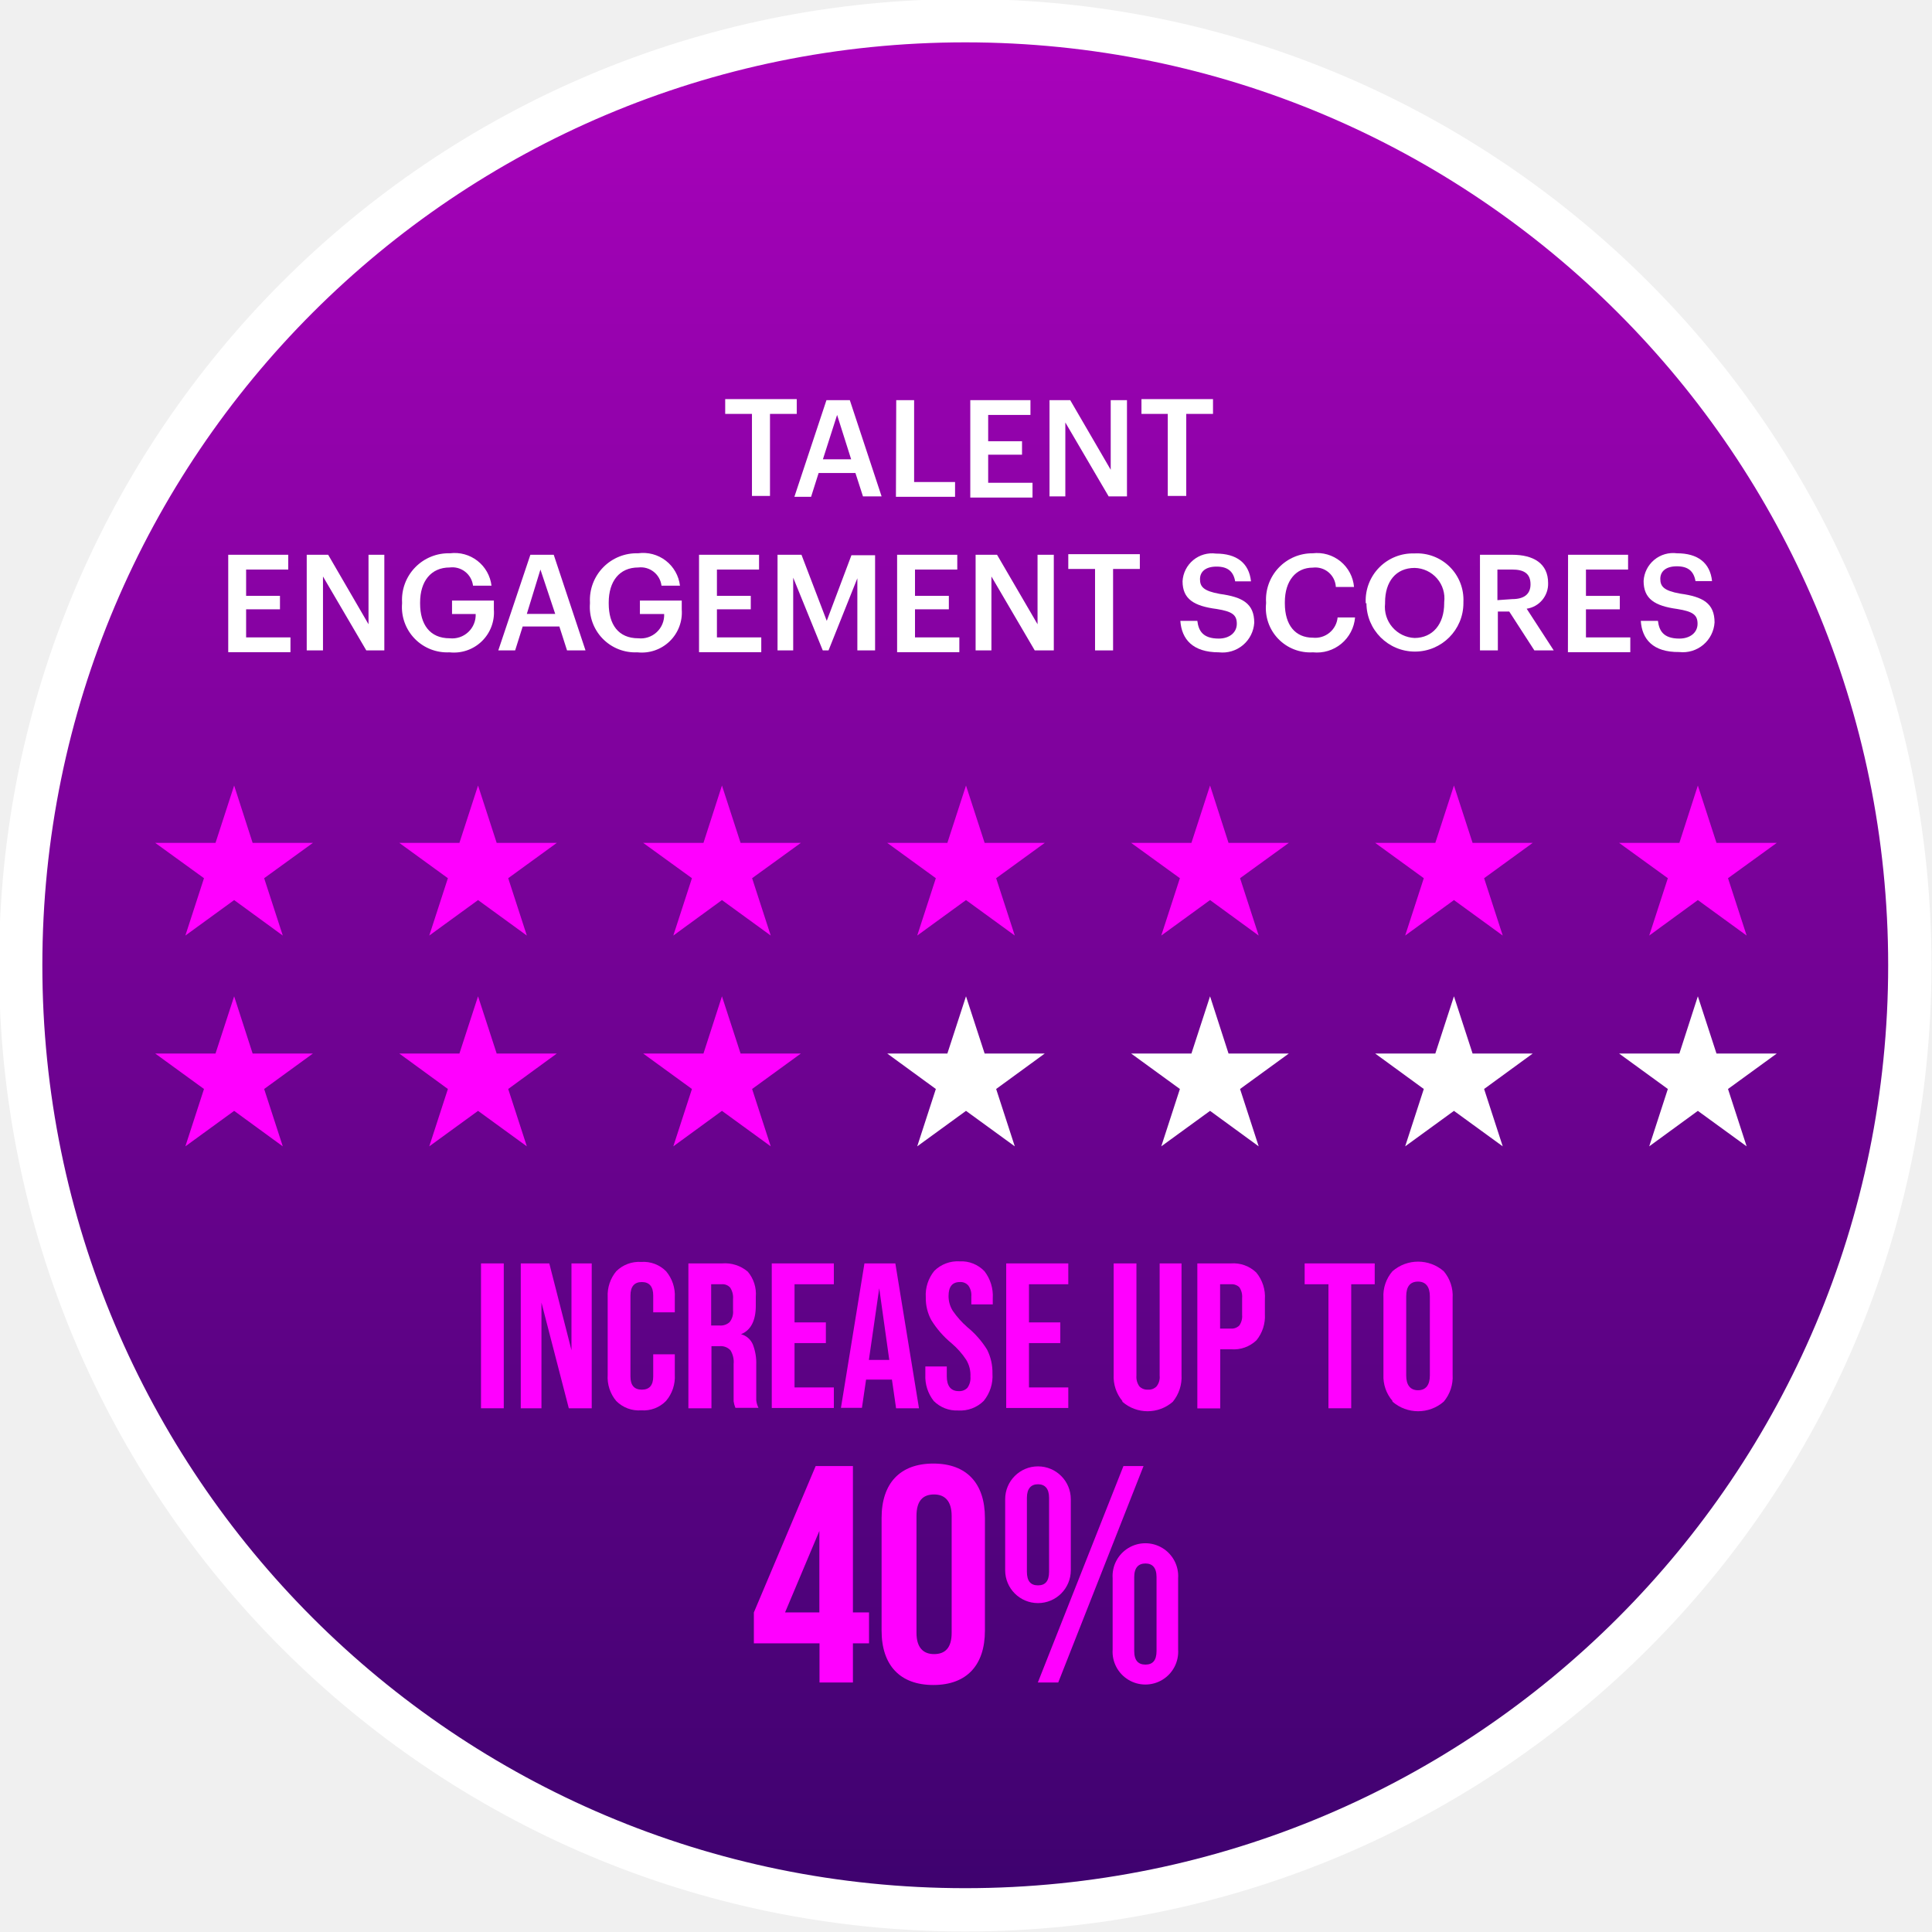
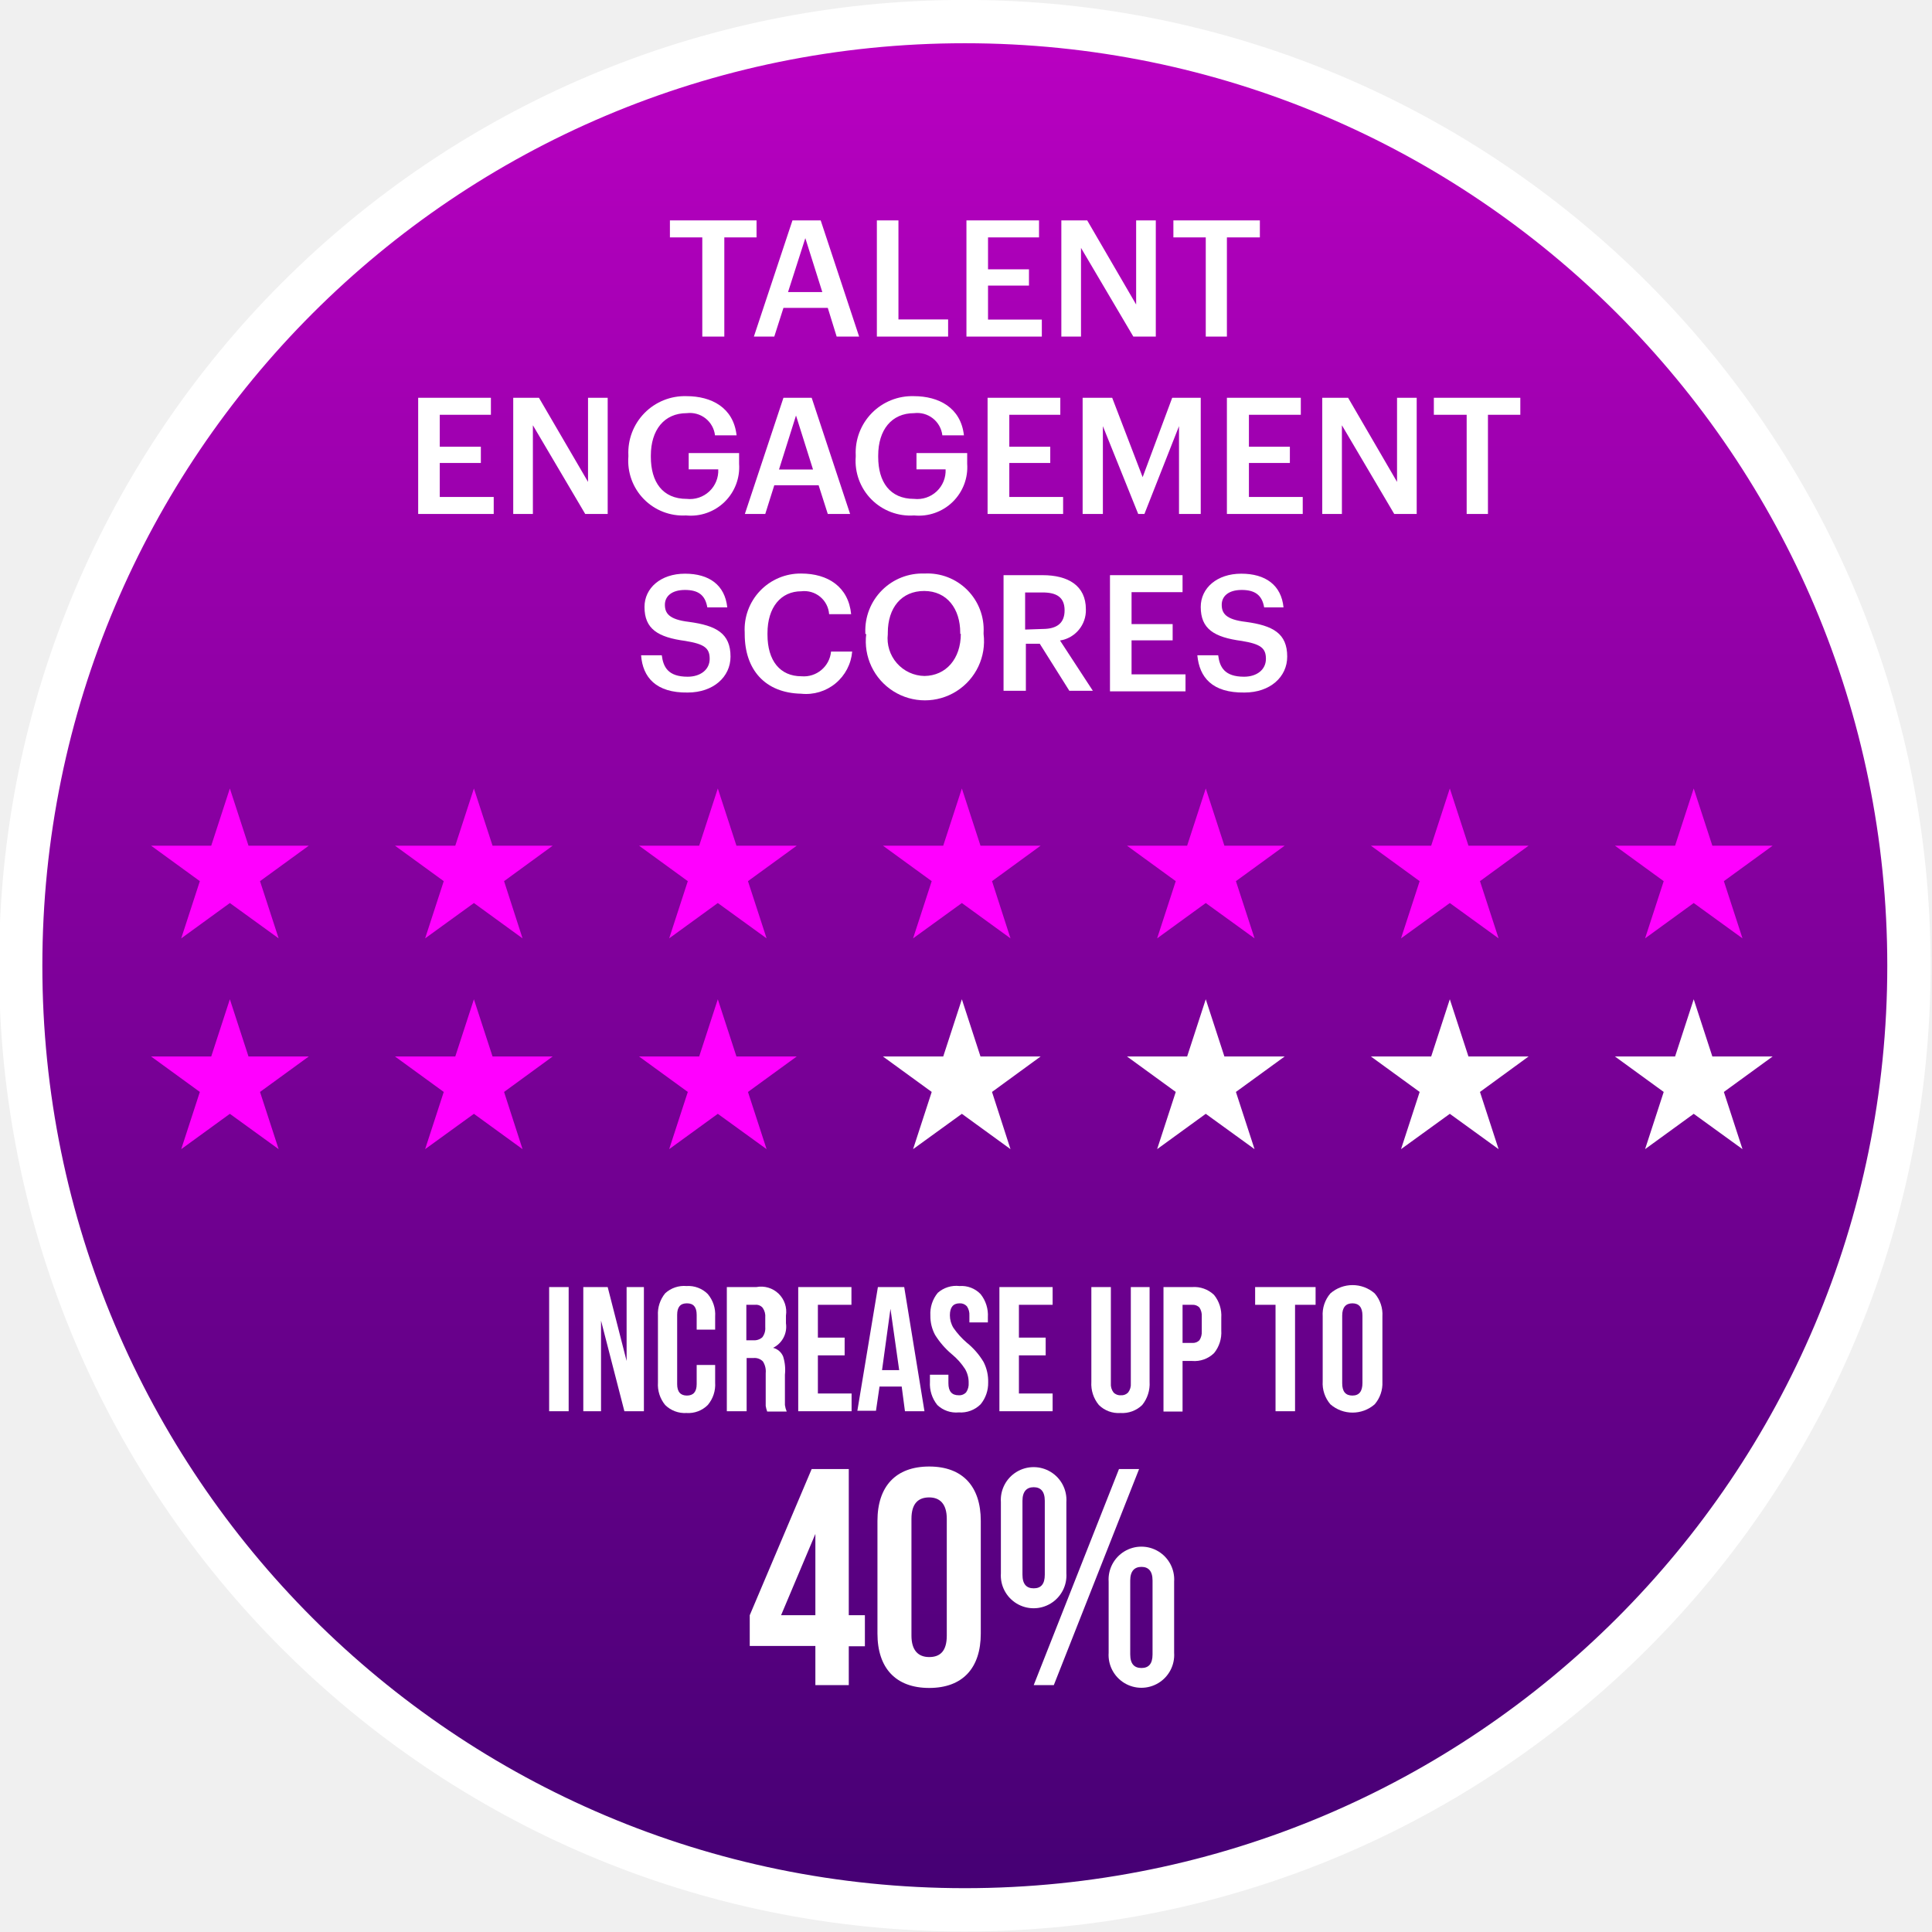
<svg xmlns="http://www.w3.org/2000/svg" width="130.7" height="130.7" viewBox="0 0 130.7 130.7">
  <defs>
-     <linearGradient id="a" x1="65.3" y1="1077.2" x2="65.3" y2="949.4" gradientTransform="translate(0 -948)" gradientUnits="userSpaceOnUse">
-       <stop offset="0" stop-color="#3d026e" />
-       <stop offset="1" stop-color="#aa02bc" />
+     <linearGradient id="a" x1="65.27" y1="129.2" x2="65.27" y2="1.46" gradientUnits="userSpaceOnUse">
+       <stop offset="0" stop-color="#440073" />
+       <stop offset="1" stop-color="#ba00c2" />
    </linearGradient>
  </defs>
-   <circle cx="65.3" cy="65.3" r="63.9" stroke="#fff" stroke-miterlimit="10" stroke-width="2.93" fill="url(#a)" />
-   <path d="M50.87,28H49.06v-1H53.9v1H52.09v5.55H50.87Z" fill="#fff" />
-   <path d="M55.91,27.07h1.58l2.15,6.51H58.38L57.87,32H55.38l-.51,1.61H53.74Zm-.24,4h1.91l-.95-3Z" fill="#fff" />
-   <path d="M60.63,27.07h1.21v5.54h2.77v1h-4Z" fill="#fff" />
-   <path d="M65.64,27.07h4.07v1H66.85v1.78h2.29v.91H66.85v1.9h3v1H65.64Z" fill="#fff" />
-   <path d="M71,27.07H72.4l2.74,4.71V27.07h1.1v6.51H75l-2.93-5v5H71Z" fill="#fff" />
-   <path d="M79,28H77.22v-1h4.84v1H80.25v5.55H79Z" fill="#fff" />
-   <path d="M15.44,37.53H19.5v1H16.65v1.78h2.29v.91H16.65v1.9h3v1H15.44Z" fill="#fff" />
-   <path d="M20.75,37.53H22.2l2.73,4.7v-4.7H26V44H24.78l-2.93-5v5h-1.1Z" fill="#fff" />
-   <path d="M27.2,40.82v-.07a3.15,3.15,0,0,1,3.24-3.32,2.51,2.51,0,0,1,2.81,2.19H32a1.41,1.41,0,0,0-1.58-1.23c-1.27,0-2,.94-2,2.37v.07c0,1.4.65,2.35,2,2.35a1.59,1.59,0,0,0,1.76-1.64H30.58v-.91h2.83v.6a2.71,2.71,0,0,1-3,2.9A3.06,3.06,0,0,1,27.2,40.82Z" fill="#fff" />
-   <path d="M35.88,37.53h1.58L39.61,44H38.36l-.52-1.62H35.36L34.85,44H33.71Zm-.24,4h1.92l-1-3Z" fill="#fff" />
-   <path d="M39.91,40.82v-.07a3.16,3.16,0,0,1,3.25-3.32A2.51,2.51,0,0,1,46,39.62H44.75a1.41,1.41,0,0,0-1.57-1.23c-1.28,0-2,.94-2,2.37v.07c0,1.4.64,2.35,2,2.35a1.58,1.58,0,0,0,1.75-1.64H43.29v-.91h2.83v.6a2.71,2.71,0,0,1-3,2.9A3.07,3.07,0,0,1,39.91,40.82Z" fill="#fff" />
-   <path d="M47.29,37.53h4.06v1H48.5v1.78h2.29v.91H48.5v1.9h3v1H47.29Z" fill="#fff" />
-   <path d="M52.6,37.53h1.62L55.93,42l1.67-4.44h1.6V44H58V39.12L56.05,44h-.39l-2-4.92V44H52.6Z" fill="#fff" />
-   <path d="M60.69,37.53h4.07v1H61.9v1.78h2.29v.91H61.9v1.9h3v1H60.69Z" fill="#fff" />
-   <path d="M66,37.53h1.45l2.74,4.7v-4.7h1.1V44H70l-2.93-5v5H66Z" fill="#fff" />
-   <path d="M74.08,38.49H72.27v-1h4.84v1H75.3V44H74.08Z" fill="#fff" />
-   <path d="M79.85,42H81c.08.65.35,1.2,1.45,1.2.71,0,1.22-.4,1.22-1s-.3-.83-1.35-1C80.77,41,80,40.53,80,39.32a2,2,0,0,1,2.26-1.87c1.4,0,2.24.64,2.37,1.88H83.56c-.12-.68-.51-1-1.26-1s-1.12.35-1.12.85.22.8,1.35,1c1.53.21,2.32.65,2.32,1.95a2.15,2.15,0,0,1-2.39,2C80.68,44.13,79.94,43.24,79.85,42Z" fill="#fff" />
-   <path d="M85.65,40.82v-.07a3.13,3.13,0,0,1,3.15-3.32,2.51,2.51,0,0,1,2.8,2.28H90.37a1.39,1.39,0,0,0-1.56-1.31c-1.14,0-1.89.89-1.89,2.34v.08c0,1.46.7,2.32,1.9,2.32a1.52,1.52,0,0,0,1.67-1.37h1.18a2.59,2.59,0,0,1-2.85,2.36A3,3,0,0,1,85.65,40.82Z" fill="#fff" />
-   <path d="M92.39,40.82v-.07a3.19,3.19,0,0,1,3.29-3.31A3.14,3.14,0,0,1,99,40.72v.08a3.28,3.28,0,1,1-6.56,0Zm5.31,0v-.08a2.06,2.06,0,0,0-2-2.32c-1.27,0-2,.93-2,2.33v.08a2.1,2.1,0,0,0,2,2.33C96.93,43.15,97.7,42.22,97.7,40.81Z" fill="#fff" />
-   <path d="M100.12,37.53h2.18c1.43,0,2.43.58,2.43,1.91v0a1.7,1.7,0,0,1-1.45,1.74L105.11,44H103.8l-1.7-2.63h-.77V44h-1.21Zm2.18,3c.81,0,1.24-.34,1.24-1v0c0-.75-.47-1-1.24-1h-1v2.07Z" fill="#fff" />
-   <path d="M106.08,37.53h4.06v1h-2.85v1.78h2.29v.91h-2.29v1.9h3v1h-4.22Z" fill="#fff" />
-   <path d="M111,42h1.16c.08.65.35,1.2,1.45,1.2.72,0,1.23-.4,1.23-1s-.31-.83-1.36-1c-1.55-.21-2.29-.69-2.29-1.9a2,2,0,0,1,2.26-1.87c1.4,0,2.24.64,2.37,1.88H114.7c-.12-.68-.51-1-1.26-1s-1.12.35-1.12.85.22.8,1.35,1c1.53.21,2.32.65,2.32,1.95a2.15,2.15,0,0,1-2.39,2C111.82,44.13,111.08,43.24,111,42Z" fill="#fff" />
-   <path d="M32.54,85.47h1.54v9.8H32.54Z" fill="#f0f" />
-   <path d="M35.23,85.47h1.93l1.5,5.87h0V85.47h1.37v9.8H38.48l-1.85-7.15h0v7.15H35.23Z" fill="#f0f" />
-   <path d="M41.69,94.78A2.5,2.5,0,0,1,41.11,93V87.74A2.53,2.53,0,0,1,41.69,86a2.19,2.19,0,0,1,1.69-.63,2.15,2.15,0,0,1,1.68.63,2.53,2.53,0,0,1,.59,1.78v1H44.19V87.64c0-.6-.26-.91-.77-.91s-.77.31-.77.91v5.48c0,.6.26.89.77.89s.77-.29.77-.89v-1.5h1.46V93a2.51,2.51,0,0,1-.59,1.77,2.12,2.12,0,0,1-1.68.64A2.16,2.16,0,0,1,41.69,94.78Z" fill="#f0f" />
-   <path d="M46.57,85.47h2.28a2.38,2.38,0,0,1,1.74.56,2.34,2.34,0,0,1,.54,1.7v.6c0,1-.33,1.66-1,1.93v0a1.2,1.2,0,0,1,.8.69,3.47,3.47,0,0,1,.23,1.38v1.72c0,.28,0,.51,0,.68a1.5,1.5,0,0,0,.15.51H49.75a1.93,1.93,0,0,1-.12-.44c0-.14,0-.4,0-.76V92.28a1.49,1.49,0,0,0-.22-.94.9.9,0,0,0-.75-.27h-.53v4.2H46.57Zm2.1,4.2a.9.9,0,0,0,.69-.23,1.11,1.11,0,0,0,.23-.8v-.76a1.23,1.23,0,0,0-.19-.77.69.69,0,0,0-.59-.23h-.7v2.79Z" fill="#f0f" />
-   <path d="M52.21,85.47h4.2v1.41H53.75v2.58h2.12v1.4H53.75v3h2.66v1.39h-4.2Z" fill="#f0f" />
-   <path d="M58.48,85.47h2.09l1.6,9.8H60.62l-.28-1.94v0H58.59l-.28,1.91H56.89ZM60.16,92l-.68-4.85h0L58.78,92Z" fill="#f0f" />
-   <path d="M63.17,94.78A2.67,2.67,0,0,1,62.6,93v-.56h1.45v.67c0,.64.27,1,.8,1a.75.75,0,0,0,.6-.23,1.14,1.14,0,0,0,.2-.75A2,2,0,0,0,65.37,92a5.24,5.24,0,0,0-1-1.13A6.35,6.35,0,0,1,63,89.3a3.09,3.09,0,0,1-.37-1.53,2.58,2.58,0,0,1,.58-1.8,2.25,2.25,0,0,1,1.71-.64A2.16,2.16,0,0,1,66.6,86a2.72,2.72,0,0,1,.56,1.83v.41H65.71V87.7a1.1,1.1,0,0,0-.2-.73.69.69,0,0,0-.57-.24c-.52,0-.77.32-.77.94a1.87,1.87,0,0,0,.28,1,5.91,5.91,0,0,0,1,1.12,6.1,6.1,0,0,1,1.33,1.52,3.44,3.44,0,0,1,.36,1.61,2.65,2.65,0,0,1-.59,1.85,2.25,2.25,0,0,1-1.73.65A2.2,2.2,0,0,1,63.17,94.78Z" fill="#f0f" />
-   <path d="M68.07,85.47h4.2v1.41H69.61v2.58h2.12v1.4H69.61v3h2.66v1.39h-4.2Z" fill="#f0f" />
-   <path d="M75.93,94.78A2.58,2.58,0,0,1,75.34,93V85.47h1.54v7.59a1.1,1.1,0,0,0,.2.73.75.75,0,0,0,.58.22.73.73,0,0,0,.58-.22,1,1,0,0,0,.21-.73V85.47h1.48V93a2.63,2.63,0,0,1-.59,1.83,2.59,2.59,0,0,1-3.41,0Z" fill="#f0f" />
-   <path d="M81,85.47h2.27a2.23,2.23,0,0,1,1.72.62,2.57,2.57,0,0,1,.58,1.81v1A2.57,2.57,0,0,1,85,90.67a2.23,2.23,0,0,1-1.72.61h-.73v4H81Zm2.27,4.41a.74.74,0,0,0,.57-.21,1.08,1.08,0,0,0,.19-.71V87.8a1.11,1.11,0,0,0-.19-.72.74.74,0,0,0-.57-.2h-.73v3Z" fill="#f0f" />
-   <path d="M89.87,86.88H88.26V85.47H93v1.41H91.41v8.39H89.87Z" fill="#f0f" />
-   <path d="M94.2,94.77A2.54,2.54,0,0,1,93.59,93V87.8A2.52,2.52,0,0,1,94.2,86a2.64,2.64,0,0,1,3.47,0,2.56,2.56,0,0,1,.6,1.82V93a2.58,2.58,0,0,1-.6,1.82,2.64,2.64,0,0,1-3.47,0Zm2.53-1.72V87.7c0-.64-.27-1-.8-1s-.8.33-.8,1v5.35c0,.64.27,1,.8,1S96.73,93.69,96.73,93.05Z" fill="#f0f" />
-   <path d="M51,109.08l4.18-9.9H57.7v9.9h1.09v2.09H57.7v2.65H55.44v-2.65H51Zm4.43,0v-5.51l-2.32,5.51Z" fill="#f0f" />
-   <path d="M59.64,102.69c0-2.34,1.24-3.68,3.5-3.68s3.49,1.34,3.49,3.68v7.62c0,2.34-1.23,3.68-3.49,3.68s-3.5-1.34-3.5-3.68ZM62,110.46c0,1,.46,1.44,1.19,1.44s1.19-.4,1.19-1.44v-7.91c0-1-.46-1.45-1.19-1.45s-1.19.4-1.19,1.45Z" fill="#f0f" />
-   <path d="M68,101.42a2.22,2.22,0,1,1,4.44,0v4.81a2.22,2.22,0,1,1-4.44,0Zm1.47,4.91c0,.65.27.92.75.92s.75-.27.75-.92v-5c0-.64-.29-.92-.75-.92s-.75.28-.75.92ZM76,99.18h1.36l-5.77,14.64H70.21Zm-.73,7.59a2.22,2.22,0,1,1,4.43,0v4.82a2.22,2.22,0,1,1-4.43,0Zm1.46,4.92c0,.65.28.92.76.92s.75-.27.75-.92v-5c0-.65-.29-.92-.75-.92s-.76.27-.76.92Z" fill="#f0f" />
-   <polygon points="15.84 53.14 17.09 57.02 21.17 57.02 17.87 59.41 19.13 63.29 15.84 60.89 12.54 63.29 13.8 59.41 10.5 57.02 14.58 57.02 15.84 53.14" fill="#f0f" />
-   <polygon points="32.34 53.14 33.6 57.02 37.67 57.02 34.38 59.41 35.64 63.29 32.34 60.89 29.04 63.29 30.3 59.41 27.01 57.02 31.08 57.02 32.34 53.14" fill="#f0f" />
-   <polygon points="48.84 53.14 50.1 57.02 54.18 57.02 50.88 59.41 52.14 63.29 48.84 60.89 45.55 63.29 46.81 59.41 43.51 57.02 47.59 57.02 48.84 53.14" fill="#f0f" />
-   <polygon points="65.35 53.14 66.61 57.02 70.68 57.02 67.39 59.41 68.65 63.29 65.35 60.89 62.05 63.29 63.31 59.41 60.02 57.02 64.09 57.02 65.35 53.14" fill="#f0f" />
-   <polygon points="81.86 53.14 83.11 57.02 87.19 57.02 83.89 59.41 85.15 63.29 81.86 60.89 78.56 63.29 79.82 59.41 76.52 57.02 80.6 57.02 81.86 53.14" fill="#f0f" />
-   <polygon points="98.36 53.14 99.62 57.02 103.69 57.02 100.4 59.41 101.66 63.29 98.36 60.89 95.06 63.29 96.32 59.41 93.03 57.02 97.1 57.02 98.36 53.14" fill="#f0f" />
-   <polygon points="114.86 53.14 116.12 57.02 120.2 57.02 116.9 59.41 118.16 63.29 114.86 60.89 111.57 63.29 112.83 59.41 109.53 57.02 113.61 57.02 114.86 53.14" fill="#f0f" />
-   <polygon points="15.84 67.4 17.09 71.27 21.17 71.27 17.87 73.67 19.13 77.55 15.84 75.15 12.54 77.55 13.8 73.67 10.5 71.27 14.58 71.27 15.84 67.4" fill="#f0f" />
-   <polygon points="32.34 67.4 33.6 71.27 37.67 71.27 34.38 73.67 35.64 77.55 32.34 75.15 29.04 77.55 30.3 73.67 27.01 71.27 31.08 71.27 32.34 67.4" fill="#f0f" />
-   <polygon points="48.84 67.4 50.1 71.27 54.18 71.27 50.88 73.67 52.14 77.55 48.84 75.15 45.55 77.55 46.81 73.67 43.51 71.27 47.59 71.27 48.84 67.4" fill="#f0f" />
-   <polygon points="65.35 67.4 66.61 71.27 70.68 71.27 67.39 73.67 68.65 77.55 65.35 75.15 62.05 77.55 63.31 73.67 60.02 71.27 64.09 71.27 65.35 67.4" fill="#fff" />
-   <polygon points="81.86 67.4 83.11 71.27 87.19 71.27 83.89 73.67 85.15 77.55 81.86 75.15 78.56 77.55 79.82 73.67 76.52 71.27 80.6 71.27 81.86 67.4" fill="#fff" />
-   <polygon points="98.36 67.4 99.62 71.27 103.69 71.27 100.4 73.67 101.66 77.55 98.36 75.15 95.06 77.55 96.32 73.67 93.03 71.27 97.1 71.27 98.36 67.4" fill="#fff" />
-   <polygon points="114.86 67.4 116.12 71.27 120.2 71.27 116.9 73.67 118.16 77.55 114.86 75.15 111.57 77.55 112.83 73.67 109.53 71.27 113.61 71.27 114.86 67.4" fill="#fff" />
+   <circle cx="65.27" cy="65.33" r="63.87" stroke="#fff" stroke-miterlimit="10" stroke-width="2.93" fill="url(#a)" />
+   <path d="M47.51,16.06H45.32V14.91h5.86v1.15H49v6.71H47.51Z" fill="#fff" />
+   <path d="M53.61,14.91h1.91l2.6,7.86H56.6L56,20.83H53l-.62,1.94H51Zm-.3,4.85h2.32l-1.15-3.65Z" fill="#fff" />
+   <path d="M59.32,14.91h1.46v6.7h3.36v1.16H59.32Z" fill="#fff" />
+   <path d="M65.38,14.91h4.91v1.15H66.84v2.16h2.77v1.1H66.84v2.3h3.64v1.15h-5.1Z" fill="#fff" />
+   <path d="M71.8,14.91h1.75l3.31,5.69V14.91h1.33v7.86H76.67l-3.54-6v6H71.8Z" fill="#fff" />
+   <path d="M81.57,16.06H79.38V14.91h5.85v1.15H83v6.71H81.57Z" fill="#fff" />
+   <path d="M28.29,26.91h4.92v1.15H29.75v2.16h2.78v1.1H29.75v2.3H33.4v1.15H28.29Z" fill="#fff" />
+   <path d="M34.72,26.91h1.74l3.32,5.69V26.91h1.33v7.86H39.59l-3.54-6v6H34.72Z" fill="#fff" />
+   <path d="M42.51,30.89V30.8a3.82,3.82,0,0,1,3.93-4c1.69,0,3.18.77,3.39,2.65H48.37a1.71,1.71,0,0,0-1.91-1.5c-1.54,0-2.43,1.15-2.43,2.87v.09c0,1.68.78,2.84,2.43,2.84a1.92,1.92,0,0,0,2.13-2h-2v-1.1H50v.72a3.28,3.28,0,0,1-3.59,3.5A3.7,3.7,0,0,1,42.51,30.89Z" fill="#fff" />
+   <path d="M53,26.91h1.91l2.6,7.86H56l-.62-1.94h-3l-.61,1.94H50.39Zm-.3,4.85H55l-1.15-3.65Z" fill="#fff" />
+   <path d="M57.89,30.89V30.8a3.82,3.82,0,0,1,3.93-4c1.68,0,3.18.77,3.39,2.65H63.75a1.71,1.71,0,0,0-1.91-1.5c-1.54,0-2.43,1.15-2.43,2.87v.09c0,1.68.78,2.84,2.43,2.84a1.92,1.92,0,0,0,2.13-2H62v-1.1h3.43v.72a3.28,3.28,0,0,1-3.59,3.5A3.7,3.7,0,0,1,57.89,30.89Z" fill="#fff" />
+   <path d="M66.81,26.91h4.92v1.15H68.28v2.16h2.77v1.1H68.28v2.3h3.64v1.15H66.81Z" fill="#fff" />
+   <path d="M73.24,26.91h2l2.06,5.37,2-5.37h1.93v7.86H79.76V28.83l-2.34,5.94H77l-2.39-5.94v5.94H73.24Z" fill="#fff" />
+   <path d="M83,26.91H88v1.15H84.49v2.16h2.77v1.1H84.49v2.3h3.64v1.15H83Z" fill="#fff" />
+   <path d="M89.45,26.91H91.2l3.31,5.69V26.91h1.33v7.86H94.32l-3.54-6v6H89.45Z" fill="#fff" />
+   <path d="M99.22,28.06H97V26.91h5.85v1.15h-2.19v6.71H99.22Z" fill="#fff" />
+   <path d="M43.37,44.33h1.4c.1.79.42,1.45,1.75,1.45.87,0,1.49-.48,1.49-1.21s-.36-1-1.64-1.21c-1.88-.25-2.77-.82-2.77-2.3,0-1.28,1.1-2.25,2.74-2.25s2.7.77,2.86,2.28H47.85c-.14-.83-.61-1.18-1.51-1.18s-1.36.43-1.36,1,.27,1,1.63,1.16c1.85.25,2.81.78,2.81,2.35,0,1.37-1.16,2.43-2.9,2.43C44.38,46.88,43.48,45.82,43.37,44.33Z" fill="#fff" />
+   <path d="M50.38,42.89V42.8a3.78,3.78,0,0,1,3.82-4c1.81,0,3.2.9,3.38,2.75H56.09A1.68,1.68,0,0,0,54.21,40c-1.38,0-2.29,1.08-2.29,2.84v.09c0,1.77.85,2.82,2.3,2.82a1.85,1.85,0,0,0,2-1.67h1.43a3.13,3.13,0,0,1-3.45,2.85C51.76,46.88,50.38,45.31,50.38,42.89Z" fill="#fff" />
+   <path d="M58.54,42.89V42.8a3.86,3.86,0,0,1,4-4,3.8,3.8,0,0,1,4,4v.09a4,4,0,1,1-7.94,0Zm6.42,0v-.09c0-1.62-.9-2.82-2.44-2.82s-2.46,1.14-2.46,2.83v.09a2.54,2.54,0,0,0,2.48,2.83C64,45.71,65,44.57,65,42.87Z" fill="#fff" />
+   <path d="M67.89,38.91h2.64c1.72,0,2.93.7,2.93,2.31v0a2.07,2.07,0,0,1-1.75,2.11l2.22,3.4H72.34l-2-3.18h-.94v3.18H67.89Zm2.64,3.64c1,0,1.49-.42,1.49-1.26v0c0-.9-.56-1.21-1.49-1.21H69.35v2.51Z" fill="#fff" />
+   <path d="M75.09,38.91H80v1.15H76.55v2.16h2.78v1.1H76.55v2.3H80.2v1.15H75.09Z" fill="#fff" />
+   <path d="M81,44.33h1.41c.1.79.42,1.45,1.75,1.45.87,0,1.48-.48,1.48-1.21s-.36-1-1.63-1.21c-1.89-.25-2.78-.82-2.78-2.3,0-1.28,1.1-2.25,2.74-2.25s2.71.77,2.86,2.28H85.52c-.14-.83-.62-1.18-1.52-1.18s-1.35.43-1.35,1,.26,1,1.63,1.16c1.84.25,2.8.78,2.8,2.35,0,1.37-1.15,2.43-2.89,2.43C82,46.88,81.14,45.82,81,44.33Z" fill="#fff" />
+   <path d="M37.15,87.07h1.32v8.4H37.15Z" fill="#fff" />
+   <path d="M39.46,87.07h1.65l1.28,5h0v-5h1.17v8.4H42.24l-1.58-6.13h0v6.13H39.46Z" fill="#fff" />
+   <path d="M45,95.05a2.17,2.17,0,0,1-.49-1.52V89A2.18,2.18,0,0,1,45,87.49,1.89,1.89,0,0,1,46.44,87a1.86,1.86,0,0,1,1.44.54,2.14,2.14,0,0,1,.5,1.53v.88H47.13v-1c0-.52-.21-.78-.66-.78s-.66.26-.66.78v4.69c0,.52.23.77.66.77s.66-.25.66-.77V92.34h1.25v1.19a2.13,2.13,0,0,1-.5,1.52,1.86,1.86,0,0,1-1.44.54A1.89,1.89,0,0,1,45,95.05Z" fill="#fff" />
+   <path d="M49.17,87.07h2a1.7,1.7,0,0,1,2,1.93v.52a1.59,1.59,0,0,1-.87,1.66v0a1,1,0,0,1,.68.59A3,3,0,0,1,53.1,93v1.47c0,.24,0,.44,0,.58a1.69,1.69,0,0,0,.12.44H51.9a2,2,0,0,1-.1-.38c0-.12,0-.34,0-.65V92.9a1.25,1.25,0,0,0-.19-.8.79.79,0,0,0-.64-.23h-.46v3.6H49.17Zm1.8,3.6a.82.82,0,0,0,.6-.2,1,1,0,0,0,.2-.69v-.64a1,1,0,0,0-.17-.66.58.58,0,0,0-.51-.21h-.6v2.4Z" fill="#fff" />
+   <path d="M54,87.07h3.6v1.2H55.33v2.22h1.81v1.2H55.33v2.58h2.28v1.2H54Z" fill="#fff" />
+   <path d="M59.39,87.07h1.78l1.37,8.4H61.22L61,93.8v0h-1.5l-.24,1.64H58Zm1.44,5.62-.59-4.15h0l-.57,4.15Z" fill="#fff" />
+   <path d="M63.41,95.05a2.28,2.28,0,0,1-.5-1.57V93h1.25v.58q0,.81.69.81a.63.63,0,0,0,.51-.2,1,1,0,0,0,.17-.64,1.79,1.79,0,0,0-.24-.93,4.32,4.32,0,0,0-.89-1,5.47,5.47,0,0,1-1.14-1.31A2.67,2.67,0,0,1,62.94,89a2.21,2.21,0,0,1,.5-1.54A1.89,1.89,0,0,1,64.91,87a1.79,1.79,0,0,1,1.43.55,2.28,2.28,0,0,1,.49,1.56v.35H65.58V89a1,1,0,0,0-.17-.63.62.62,0,0,0-.49-.2q-.66,0-.66.81a1.63,1.63,0,0,0,.24.85,5.26,5.26,0,0,0,.9,1,4.89,4.89,0,0,1,1.14,1.31,2.87,2.87,0,0,1,.31,1.38A2.26,2.26,0,0,1,66.34,95a1.9,1.9,0,0,1-1.48.55A1.85,1.85,0,0,1,63.41,95.05Z" fill="#fff" />
+   <path d="M67.61,87.07h3.6v1.2H68.93v2.22h1.81v1.2H68.93v2.58h2.28v1.2h-3.6Z" fill="#fff" />
+   <path d="M74.34,95.05a2.23,2.23,0,0,1-.51-1.57V87.07h1.32v6.51a.9.9,0,0,0,.18.62.62.62,0,0,0,.5.19.61.61,0,0,0,.49-.19.9.9,0,0,0,.18-.62V87.07h1.27v6.41a2.28,2.28,0,0,1-.5,1.57,1.93,1.93,0,0,1-1.47.54A1.89,1.89,0,0,1,74.34,95.05Z" fill="#fff" />
+   <path d="M78.71,87.07h1.94a1.94,1.94,0,0,1,1.48.53,2.23,2.23,0,0,1,.49,1.55V90a2.21,2.21,0,0,1-.49,1.54,1.9,1.9,0,0,1-1.48.53H80v3.42H78.71Zm1.94,3.78a.63.63,0,0,0,.49-.18,1,1,0,0,0,.16-.61v-1a1,1,0,0,0-.16-.61.63.63,0,0,0-.49-.18H80v2.58Z" fill="#fff" />
+   <path d="M86.29,88.27H84.91v-1.2H89v1.2H87.61v7.2H86.29Z" fill="#fff" />
+   <path d="M90,95a2.18,2.18,0,0,1-.52-1.56V89.06A2.18,2.18,0,0,1,90,87.5a2.28,2.28,0,0,1,3,0,2.18,2.18,0,0,1,.52,1.56v4.42A2.18,2.18,0,0,1,93,95a2.28,2.28,0,0,1-3,0Zm2.17-1.48V89c0-.55-.23-.83-.68-.83s-.69.28-.69.83v4.58c0,.56.23.83.69.83S92.17,94.12,92.17,93.56Z" fill="#fff" />
+   <path d="M50.72,109.27l4.19-9.89h2.51v9.89h1.09v2.1H57.42V114H55.16v-2.65H50.72Zm4.44,0v-5.5l-2.32,5.5Z" fill="#fff" />
+   <path d="M59.36,102.89c0-2.34,1.24-3.68,3.5-3.68s3.49,1.34,3.49,3.68v7.62c0,2.34-1.23,3.68-3.49,3.68s-3.5-1.34-3.5-3.68Zm2.3,7.76c0,1,.46,1.45,1.2,1.45s1.19-.4,1.19-1.45v-7.9c0-1-.46-1.45-1.19-1.45s-1.2.4-1.2,1.45Z" fill="#fff" />
+   <path d="M67.71,101.62a2.22,2.22,0,1,1,4.43,0v4.81a2.22,2.22,0,1,1-4.43,0Zm1.46,4.91c0,.65.28.92.76.92s.75-.27.75-.92v-5c0-.65-.29-.92-.75-.92s-.76.27-.76.92Zm6.53-7.15h1.36L71.29,114H69.93ZM75,107a2.22,2.22,0,1,1,4.43,0v4.81a2.22,2.22,0,1,1-4.43,0Zm1.46,4.92c0,.65.28.92.76.92s.75-.27.75-.92v-5c0-.65-.29-.92-.75-.92s-.76.27-.76.92Z" fill="#fff" />
+   <polygon points="15.55 53.34 16.81 57.21 20.89 57.21 17.59 59.61 18.85 63.48 15.55 61.09 12.26 63.48 13.52 59.61 10.22 57.21 14.29 57.21 15.55 53.34" fill="#f0f" />
+   <polygon points="32.06 53.34 33.32 57.21 37.39 57.21 34.1 59.61 35.35 63.48 32.06 61.09 28.76 63.48 30.02 59.61 26.72 57.21 30.8 57.21 32.06 53.34" fill="#f0f" />
+   <polygon points="48.56 53.34 49.82 57.21 53.9 57.21 50.6 59.61 51.86 63.48 48.56 61.09 45.27 63.48 46.53 59.61 43.23 57.21 47.3 57.21 48.56 53.34" fill="#f0f" />
+   <polygon points="65.07 53.34 66.33 57.21 70.4 57.21 67.11 59.61 68.36 63.48 65.07 61.09 61.77 63.48 63.03 59.61 59.73 57.21 63.81 57.21 65.07 53.34" fill="#f0f" />
+   <polygon points="81.57 53.34 82.83 57.21 86.91 57.21 83.61 59.61 84.87 63.48 81.57 61.09 78.28 63.48 79.54 59.61 76.24 57.21 80.31 57.21 81.57 53.34" fill="#f0f" />
+   <polygon points="98.08 53.34 99.34 57.21 103.41 57.21 100.12 59.61 101.38 63.48 98.08 61.09 94.78 63.48 96.04 59.61 92.74 57.21 96.82 57.21 98.08 53.34" fill="#f0f" />
+   <polygon points="114.58 53.34 115.84 57.21 119.92 57.21 116.62 59.61 117.88 63.48 114.58 61.09 111.29 63.48 112.55 59.61 109.25 57.21 113.32 57.21 114.58 53.34" fill="#f0f" />
+   <polygon points="15.55 67.6 16.81 71.47 20.89 71.47 17.59 73.87 18.85 77.74 15.55 75.35 12.26 77.74 13.52 73.87 10.22 71.47 14.29 71.47 15.55 67.6" fill="#f0f" />
+   <polygon points="32.06 67.6 33.32 71.47 37.39 71.47 34.1 73.87 35.35 77.74 32.06 75.35 28.76 77.74 30.02 73.87 26.72 71.47 30.8 71.47 32.06 67.6" fill="#f0f" />
+   <polygon points="48.56 67.6 49.82 71.47 53.9 71.47 50.6 73.87 51.86 77.74 48.56 75.35 45.27 77.74 46.53 73.87 43.23 71.47 47.3 71.47 48.56 67.6" fill="#f0f" />
+   <polygon points="65.07 67.6 66.33 71.47 70.4 71.47 67.11 73.87 68.36 77.74 65.07 75.35 61.77 77.74 63.03 73.87 59.73 71.47 63.81 71.47 65.07 67.6" fill="#fff" />
+   <polygon points="81.57 67.6 82.83 71.47 86.91 71.47 83.61 73.87 84.87 77.74 81.57 75.35 78.28 77.74 79.54 73.87 76.24 71.47 80.31 71.47 81.57 67.6" fill="#fff" />
+   <polygon points="98.08 67.6 99.34 71.47 103.41 71.47 100.12 73.87 101.38 77.74 98.08 75.35 94.78 77.74 96.04 73.87 92.74 71.47 96.82 71.47 98.08 67.6" fill="#fff" />
+   <polygon points="114.58 67.6 115.84 71.47 119.92 71.47 116.62 73.87 117.88 77.74 114.58 75.35 111.29 77.74 112.55 73.87 109.25 71.47 113.32 71.47 114.58 67.6" fill="#fff" />
</svg>
